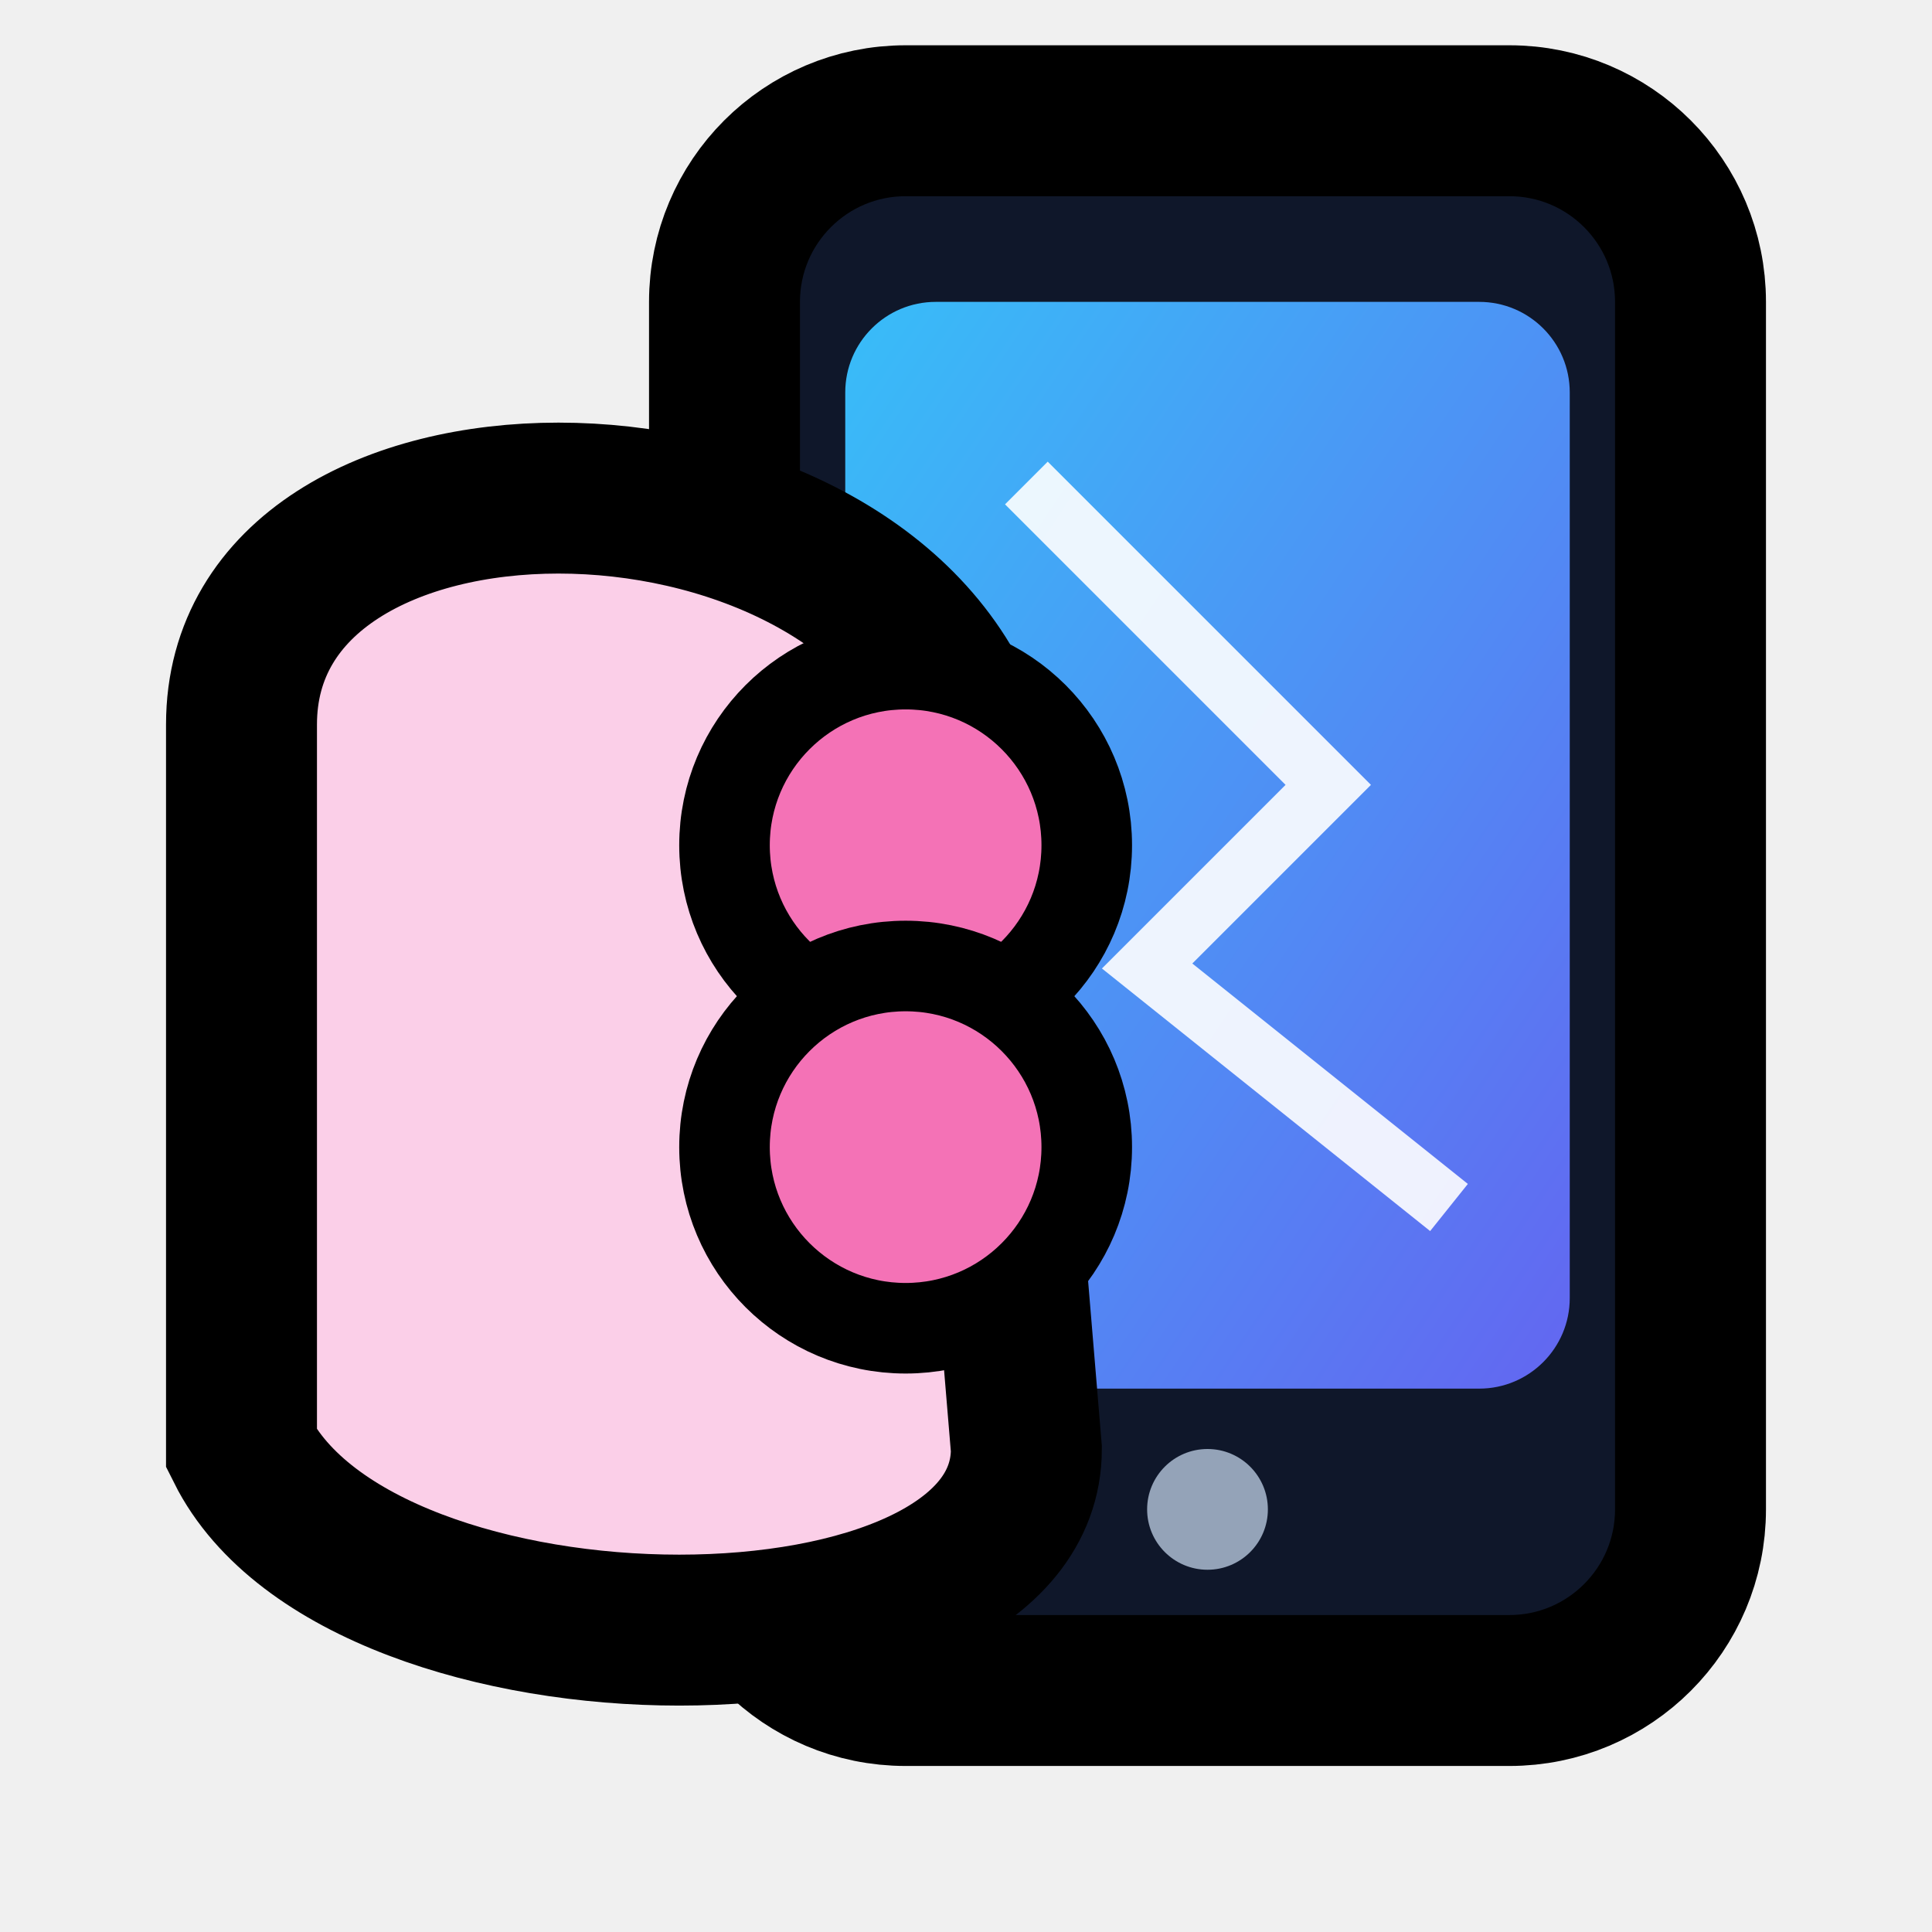
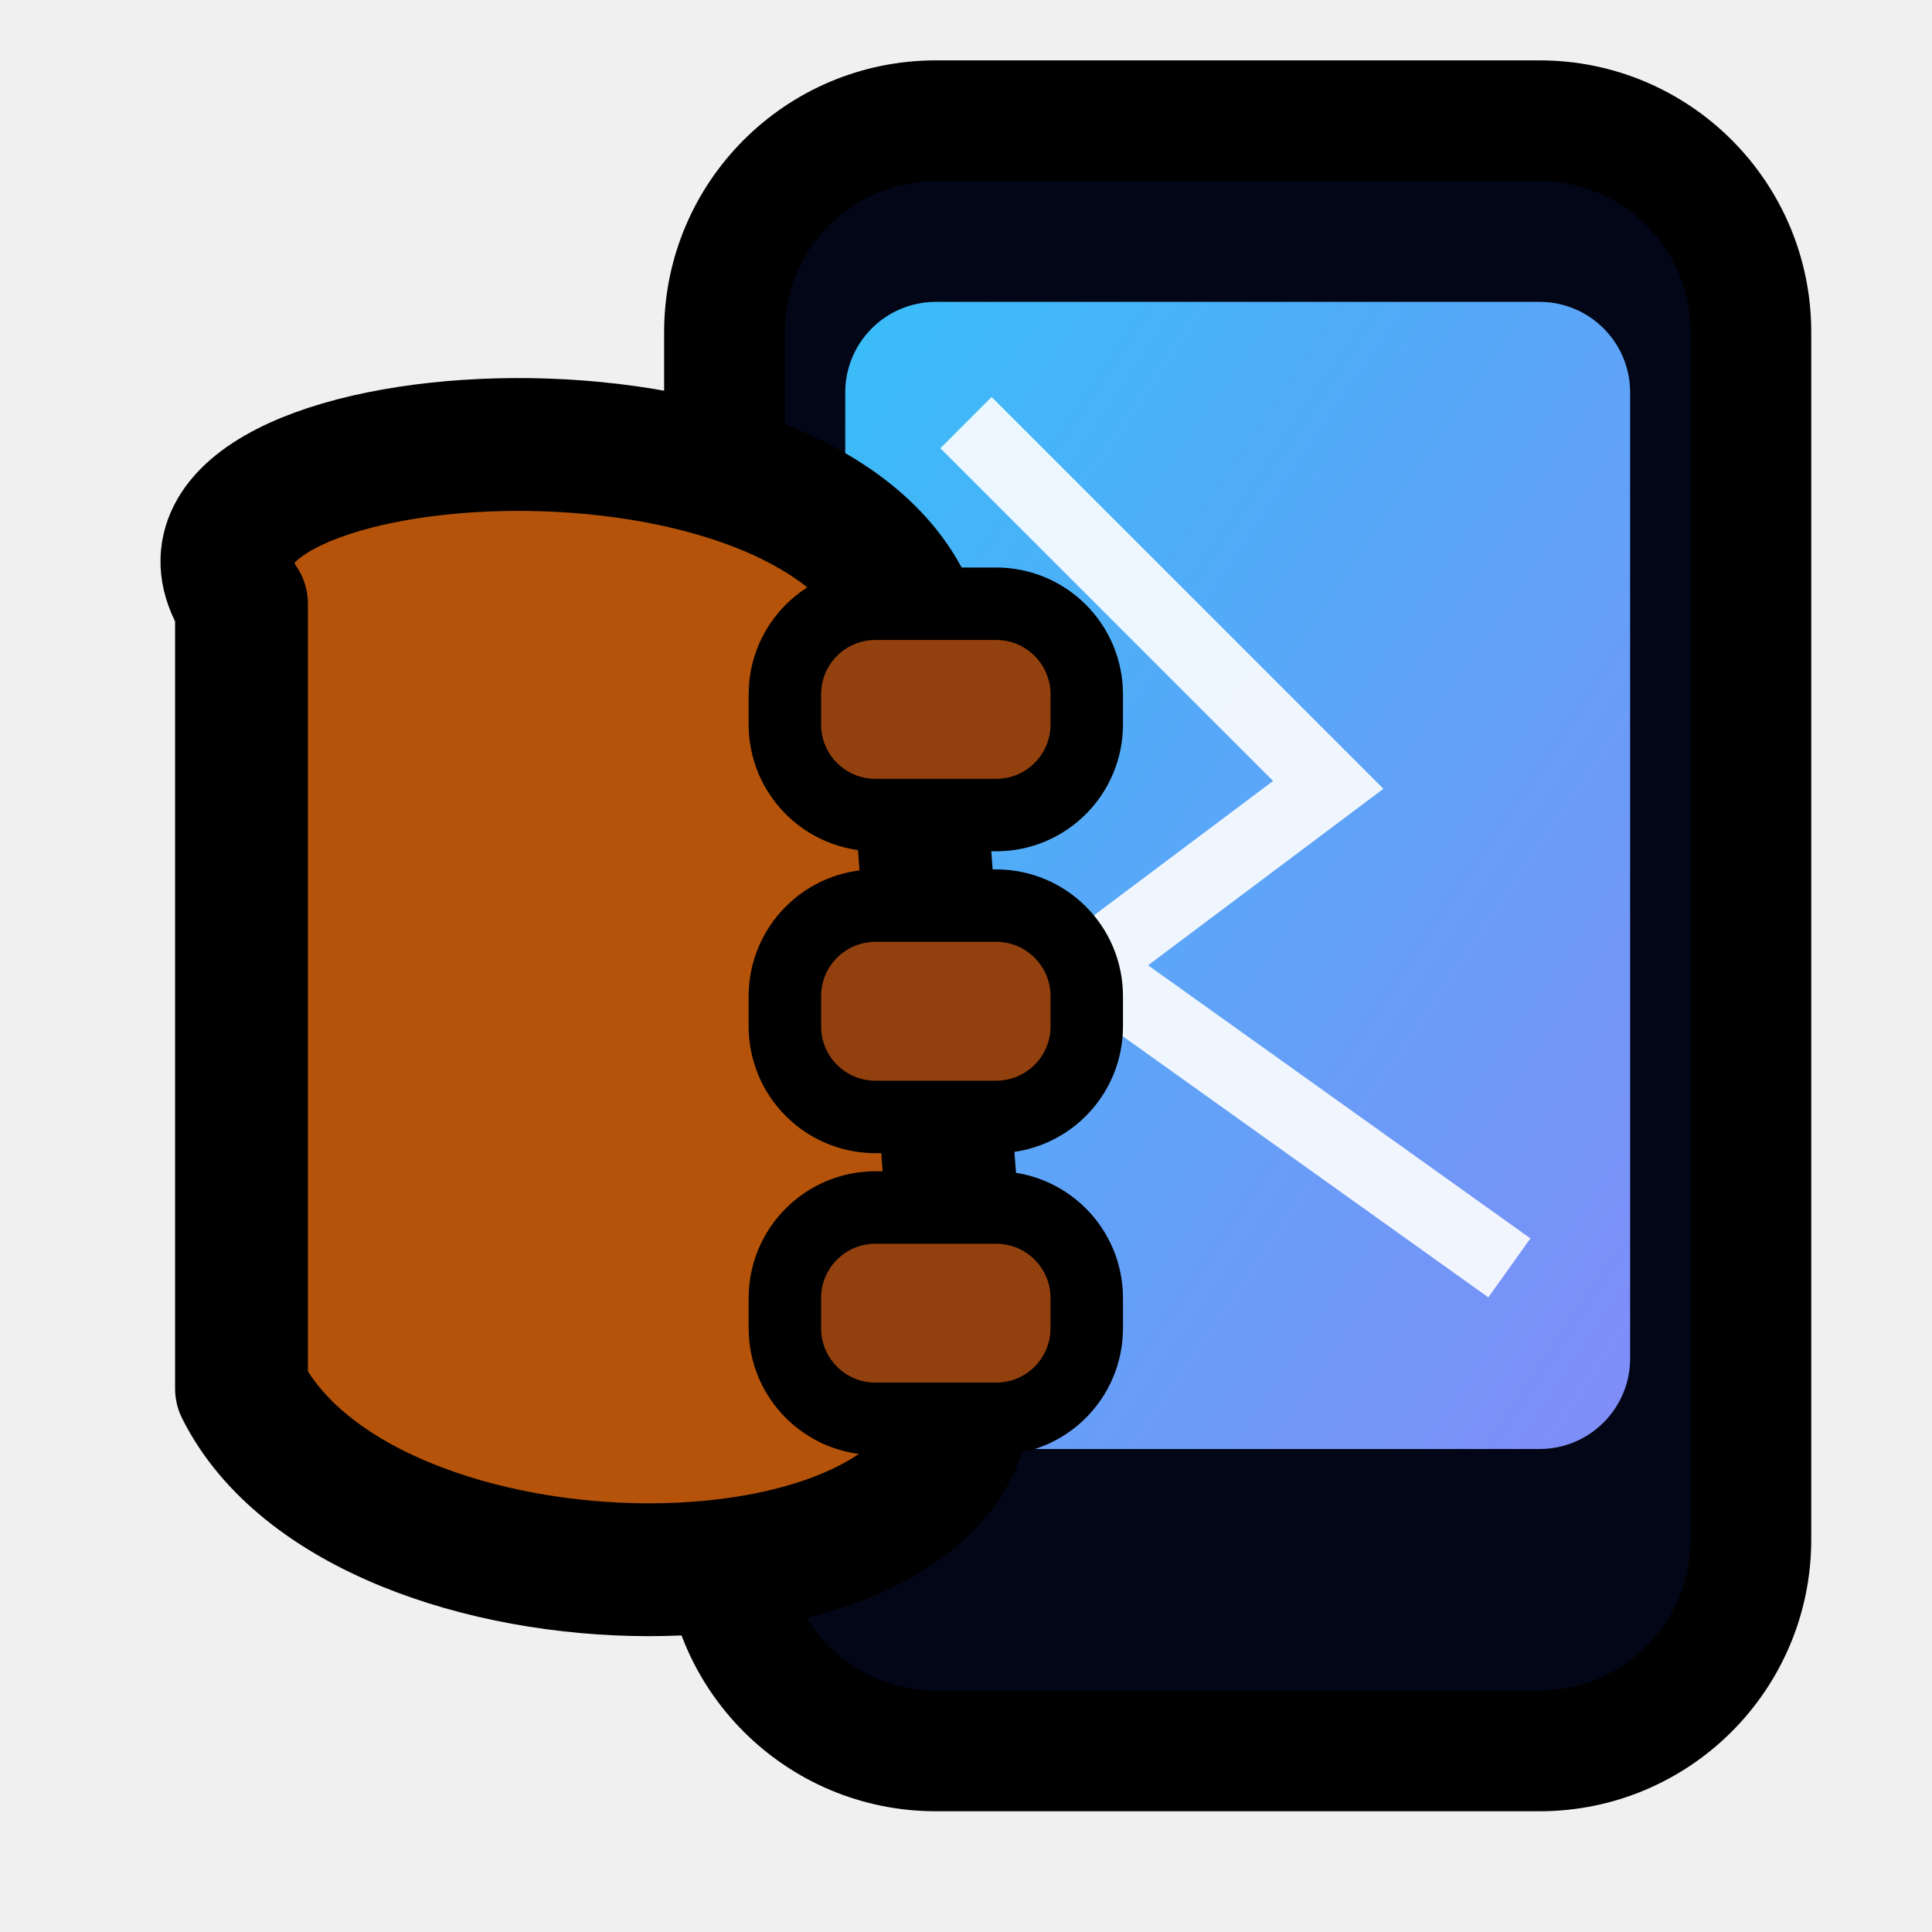
<svg xmlns="http://www.w3.org/2000/svg" viewBox="0 0 32 32" width="32" height="32">
  <defs>
-     <linearGradient id="phoneGlow" x1="0" y1="0" x2="1" y2="1">
+     <linearGradient id="screenGlow" x1="0" y1="0" x2="1" y2="1">
      <stop offset="0%" stop-color="#38bdf8" />
-       <stop offset="100%" stop-color="#6366f1" />
+       <stop offset="100%" stop-color="#818cf8" />
    </linearGradient>
  </defs>
-   <rect x="12" y="2" width="16" height="26" rx="3" fill="#0f172a" stroke="#000000" stroke-width="2.5" />
-   <rect x="14" y="5" width="12" height="18" rx="1.5" fill="url(#phoneGlow)" />
-   <path d="M 17 8 L 22 13 L 19 16 L 24 20" stroke="#ffffff" stroke-width="1" fill="none" opacity="0.9" />
-   <circle cx="20" cy="25" r="1" fill="#94a3b8" />
-   <path d="M 4 12 C 4 7 14 7 16 12 L 17 24 C 17 28 6 28 4 24 Z" fill="#fbcfe8" stroke="#000000" stroke-width="2.5" />
-   <circle cx="15" cy="14" r="3" fill="#f472b6" stroke="#000000" stroke-width="1.5" />
-   <circle cx="15" cy="19" r="3" fill="#f472b6" stroke="#000000" stroke-width="1.5" />
+   <rect x="12" y="2" width="17" height="27" rx="3.5" fill="#020617" stroke="#000000" stroke-width="2" />
+   <rect x="14" y="5" width="13" height="19" rx="1.5" fill="url(#screenGlow)" />
+   <path d="M 16 7 L 22 13 L 18 16 L 25 21" stroke="#ffffff" stroke-width="1.2" fill="none" opacity="0.9" />
+   <path d="M 4 10 C 2 7 13 6 15 10 L 16 23 C 16 27 6 27 4 23 Z" fill="#b45309" stroke="#000000" stroke-width="2.2" stroke-linejoin="round" />
+   <rect x="13" y="10" width="5" height="3.5" rx="1.5" fill="#92400e" stroke="#000000" stroke-width="1.2" />
+   <rect x="13" y="15" width="5" height="3.5" rx="1.5" fill="#92400e" stroke="#000000" stroke-width="1.2" />
+   <rect x="13" y="20" width="5" height="3.5" rx="1.5" fill="#92400e" stroke="#000000" stroke-width="1.2" />
</svg>
